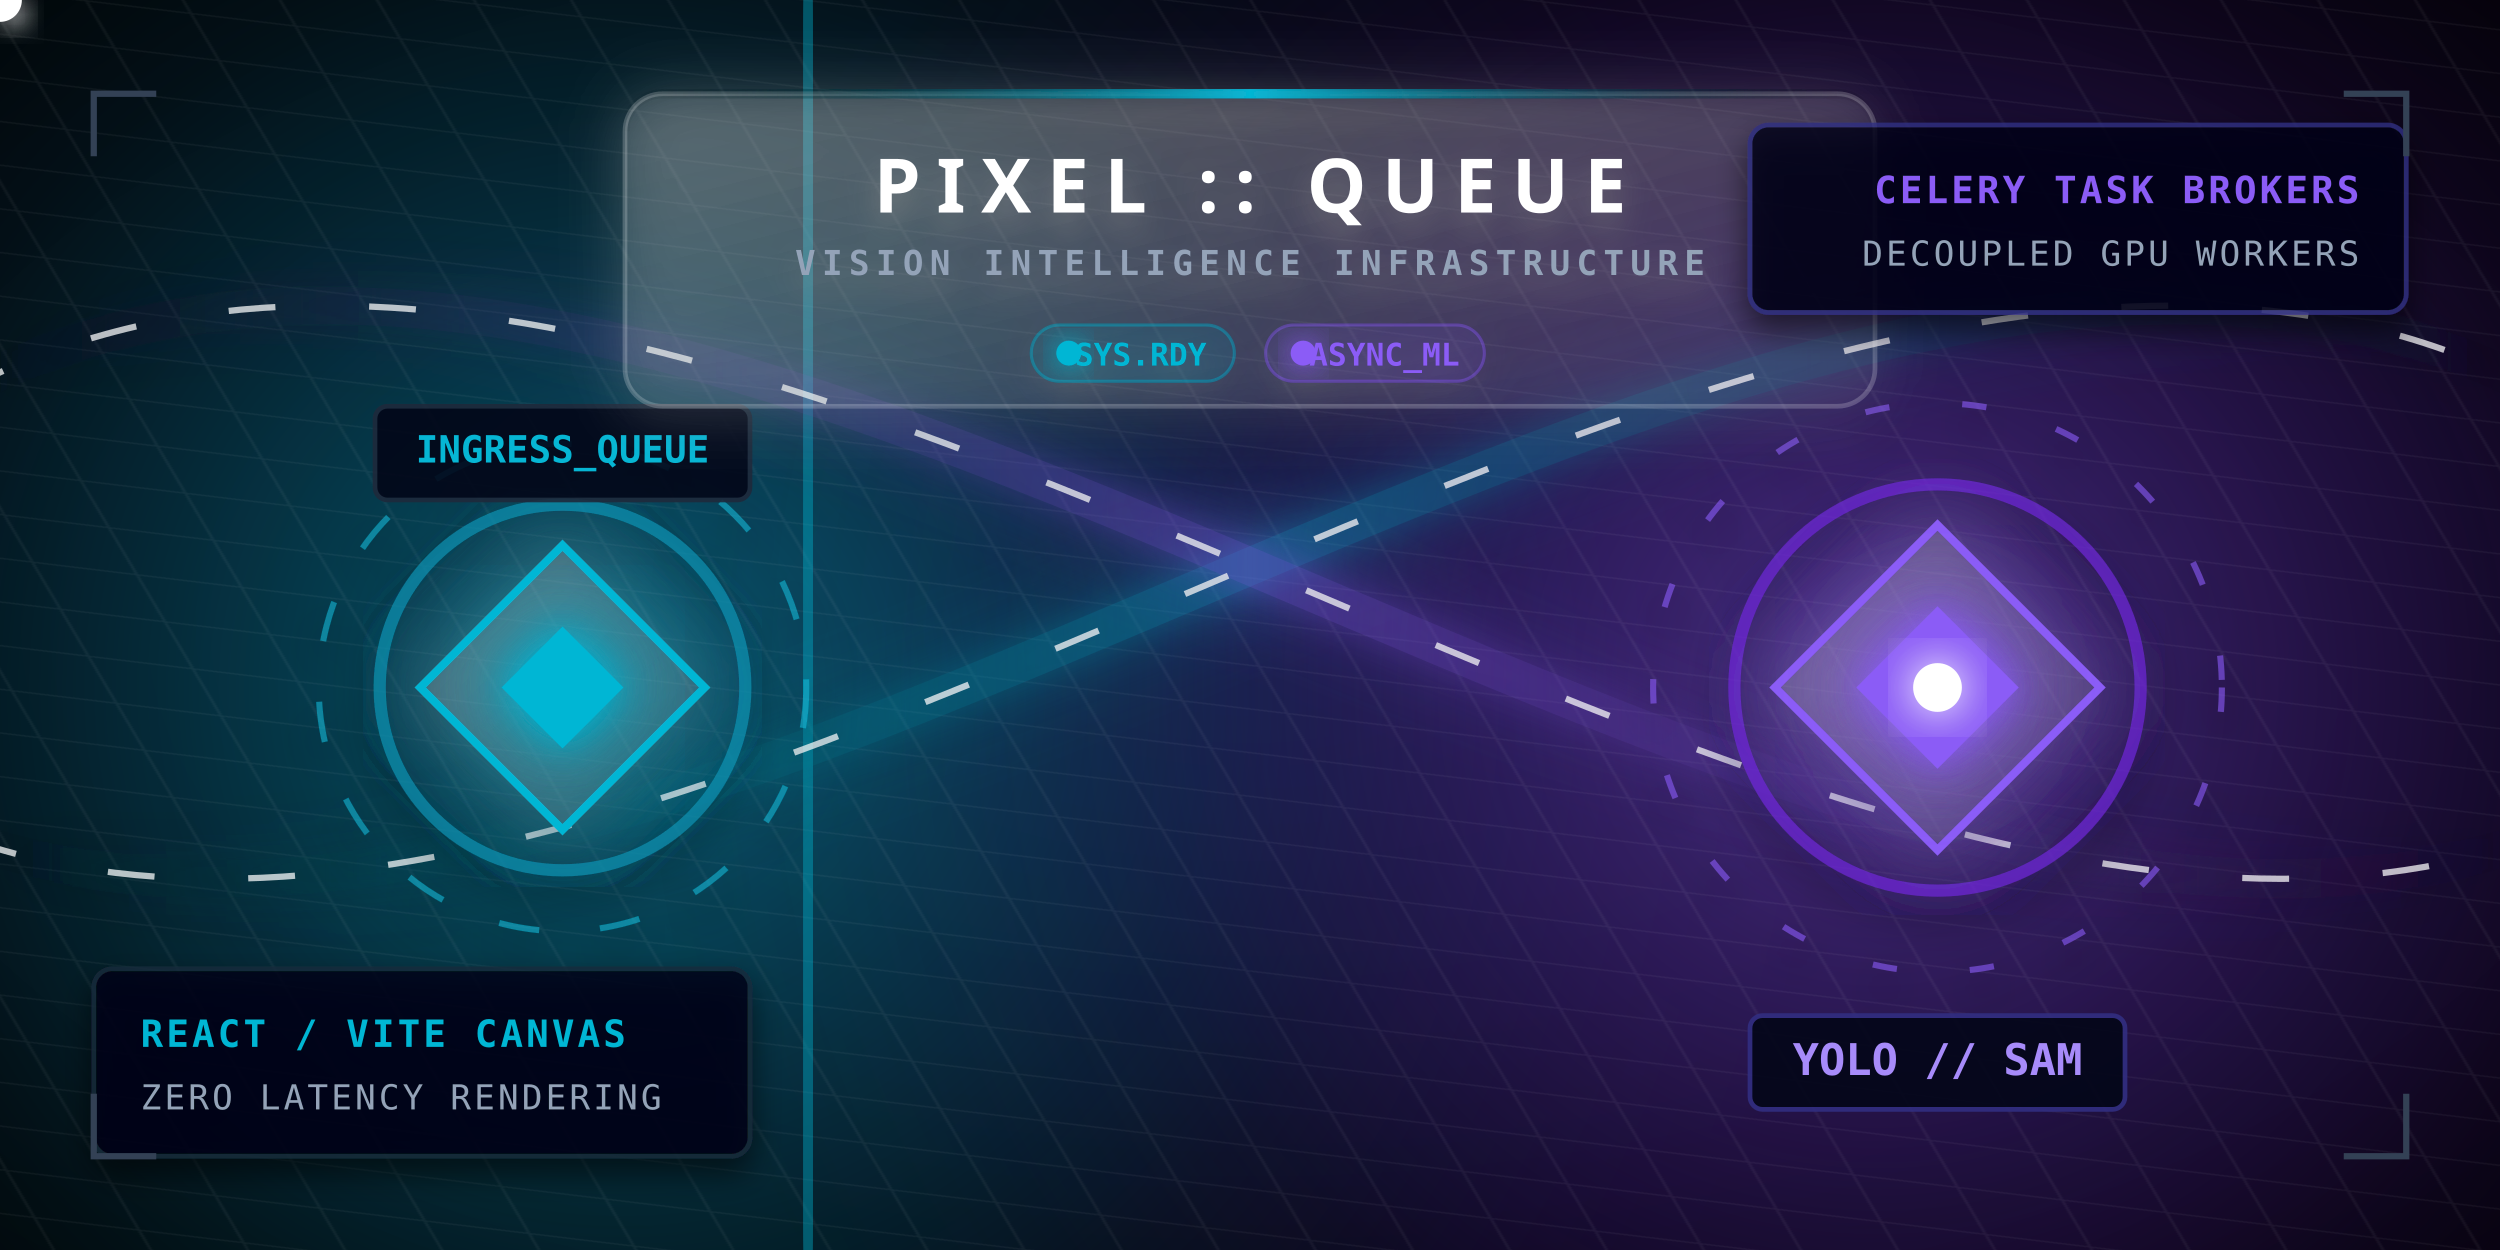
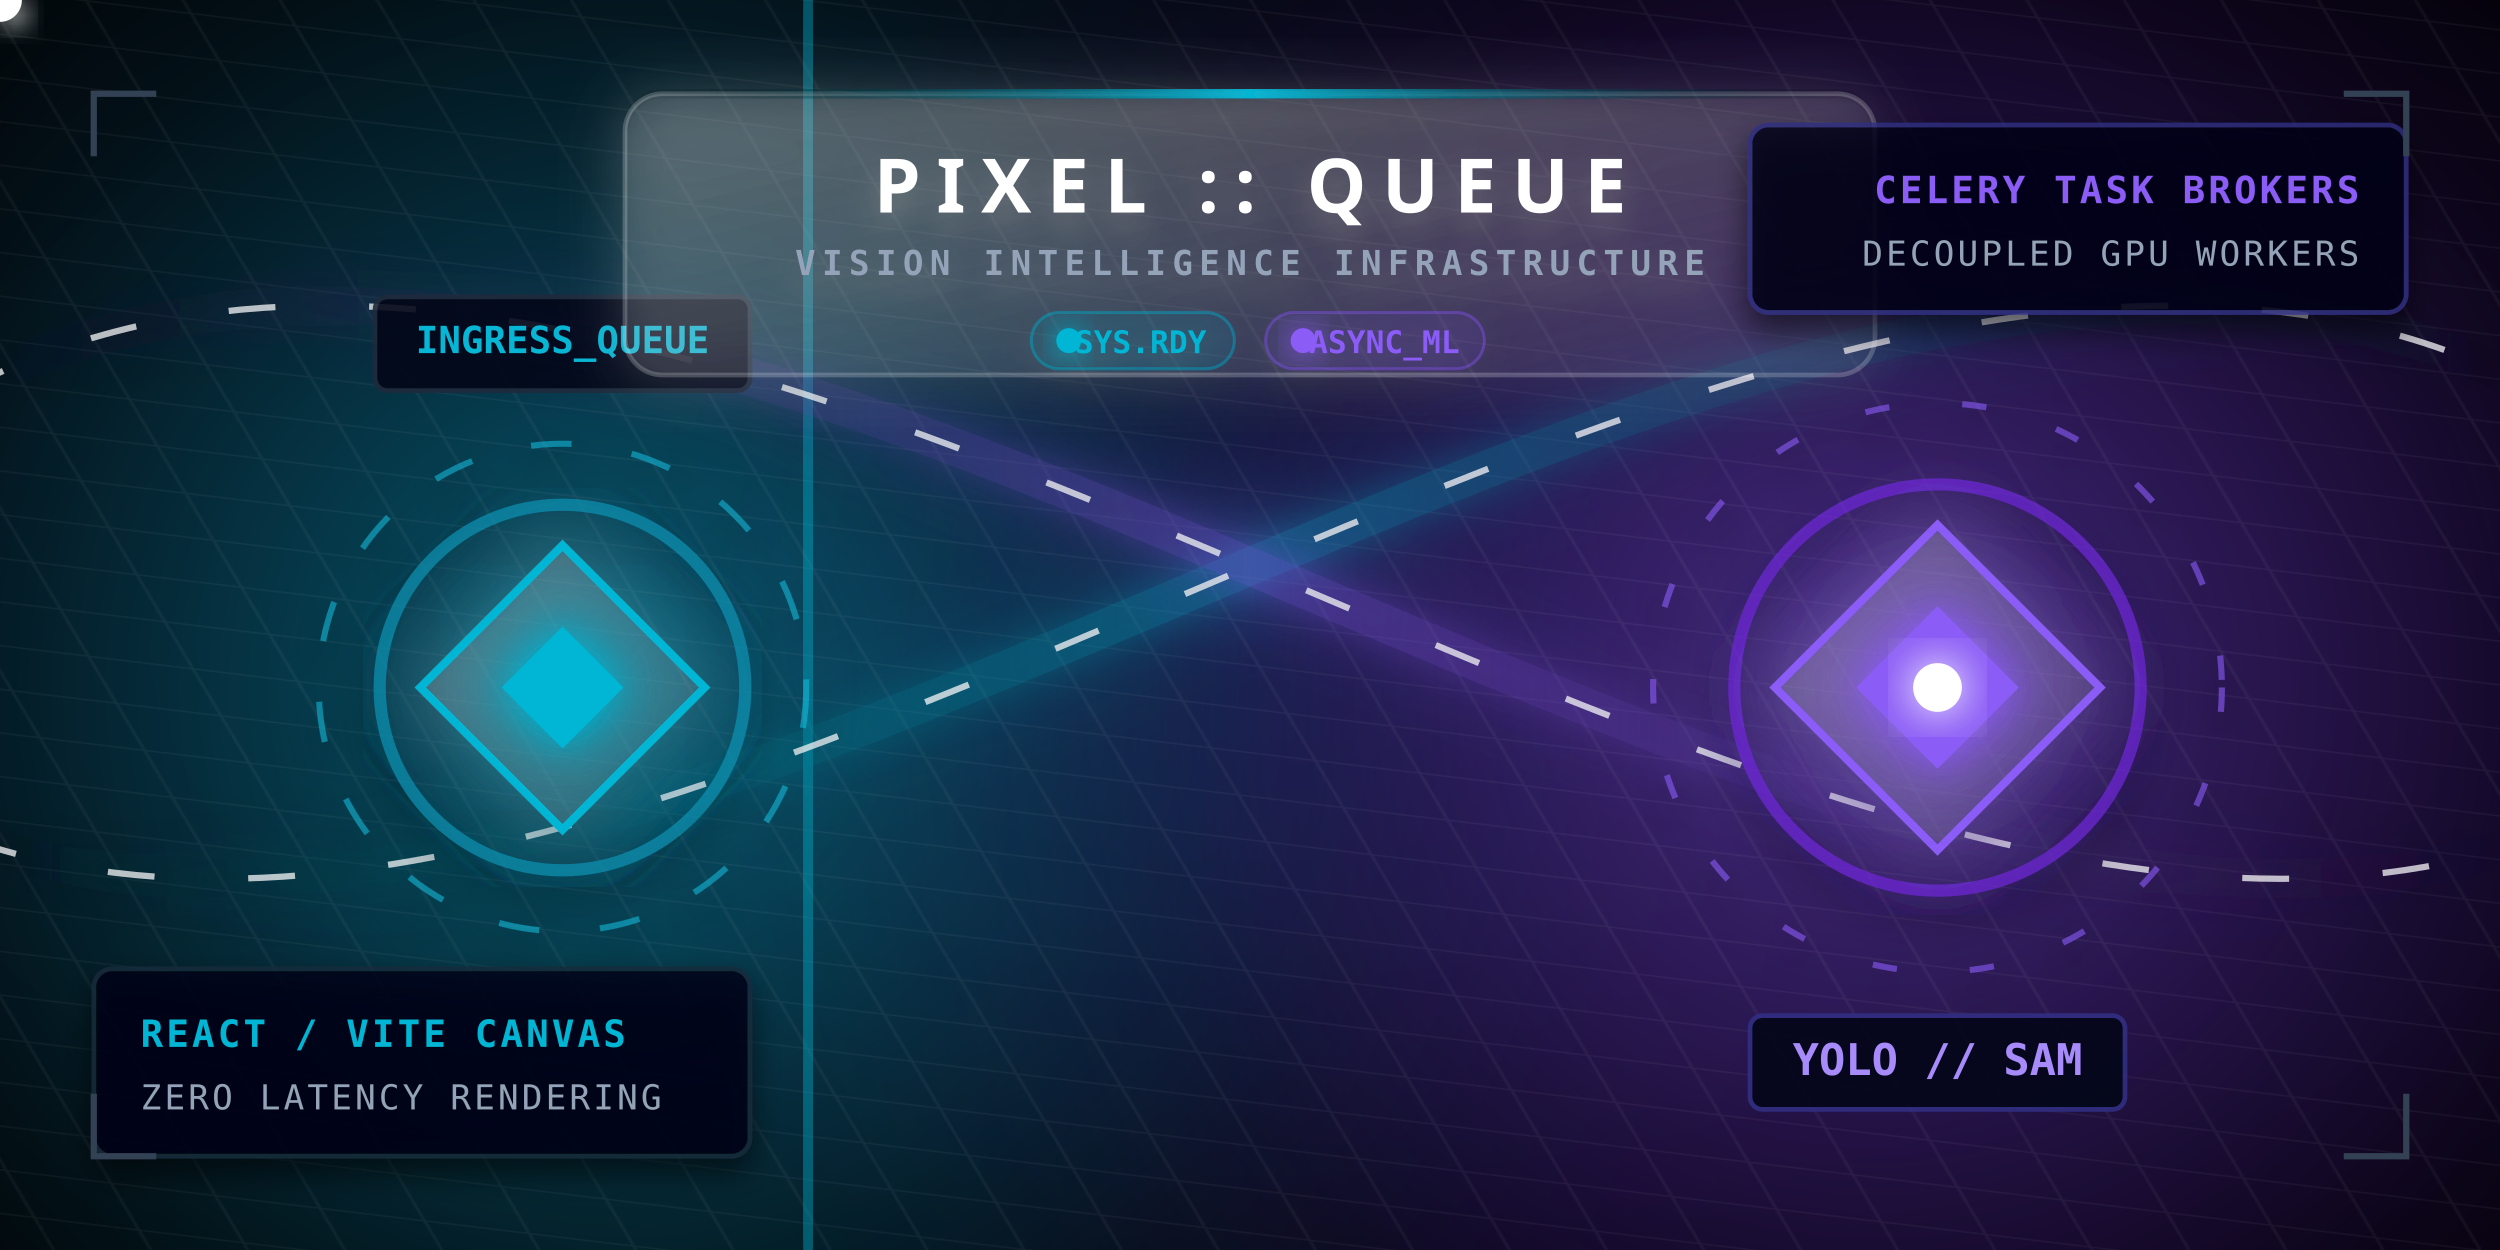
<svg xmlns="http://www.w3.org/2000/svg" viewBox="0 0 800 400" width="100%" height="100%">
  <defs>
    <radialGradient id="spaceGradient" cx="50%" cy="50%" r="75%">
      <stop offset="0%" stop-color="#0a051a" />
      <stop offset="50%" stop-color="#05030d" />
      <stop offset="100%" stop-color="#000000" />
    </radialGradient>
    <radialGradient id="cyanCore" cx="50%" cy="50%" r="50%">
      <stop offset="0%" stop-color="#06B6D4" stop-opacity="0.5" />
      <stop offset="60%" stop-color="#0891B2" stop-opacity="0.1" />
      <stop offset="100%" stop-color="#020617" stop-opacity="0" />
    </radialGradient>
    <radialGradient id="purpleCore" cx="50%" cy="50%" r="50%">
      <stop offset="0%" stop-color="#8B5CF6" stop-opacity="0.5" />
      <stop offset="60%" stop-color="#6D28D9" stop-opacity="0.1" />
      <stop offset="100%" stop-color="#020617" stop-opacity="0" />
    </radialGradient>
    <linearGradient id="glassLinear" x1="0" y1="0" x2="1" y2="1">
      <stop offset="0%" stop-color="#ffffff" stop-opacity="0.15" />
      <stop offset="100%" stop-color="#ffffff" stop-opacity="0.03" />
    </linearGradient>
    <linearGradient id="streamCyan" x1="0" y1="0" x2="1" y2="0">
      <stop offset="0%" stop-color="#000000" stop-opacity="0" />
      <stop offset="50%" stop-color="#06B6D4" stop-opacity="1" />
      <stop offset="100%" stop-color="#000000" stop-opacity="0" />
    </linearGradient>
    <linearGradient id="streamPurple" x1="0" y1="0" x2="1" y2="0">
      <stop offset="0%" stop-color="#000000" stop-opacity="0" />
      <stop offset="50%" stop-color="#8B5CF6" stop-opacity="1" />
      <stop offset="100%" stop-color="#000000" stop-opacity="0" />
    </linearGradient>
    <filter id="glassBlur" x="-20%" y="-20%" width="140%" height="140%">
      <feGaussianBlur stdDeviation="10" result="blur" />
      <feComposite in="SourceGraphic" in2="blur" operator="over" />
    </filter>
    <filter id="neonGlowCyan" x="-50%" y="-50%" width="200%" height="200%">
      <feGaussianBlur stdDeviation="5" result="blur1" />
      <feGaussianBlur stdDeviation="12" result="blur2" />
      <feMerge>
        <feMergeNode in="blur2" />
        <feMergeNode in="blur1" />
        <feMergeNode in="SourceGraphic" />
      </feMerge>
    </filter>
    <filter id="neonGlowPurple" x="-50%" y="-50%" width="200%" height="200%">
      <feGaussianBlur stdDeviation="5" result="blur1" />
      <feGaussianBlur stdDeviation="12" result="blur2" />
      <feMerge>
        <feMergeNode in="blur2" />
        <feMergeNode in="blur1" />
        <feMergeNode in="SourceGraphic" />
      </feMerge>
    </filter>
    <filter id="deepShadow" x="-30%" y="-30%" width="160%" height="160%">
      <feDropShadow dx="0" dy="15" stdDeviation="25" flood-color="#000000" flood-opacity="0.9" />
      <feDropShadow dx="0" dy="5" stdDeviation="5" flood-color="#000000" flood-opacity="0.7" />
    </filter>
    <pattern id="isoGrid" width="60" height="34.641" patternUnits="userSpaceOnUse">
      <path d="M 0 17.32 L 30 0 L 60 17.32 L 30 34.64 Z" fill="none" stroke="#ffffff" stroke-width="1" stroke-opacity="0.05" />
    </pattern>
    <path id="flowPath1" d="M -50 250 C 200 400, 600 -50, 850 150" fill="none" />
    <path id="flowPath2" d="M -50 150 C 200 -50, 600 400, 850 250" fill="none" />
  </defs>
  <rect width="100%" height="100%" fill="url(#spaceGradient)" />
  <circle cx="200" cy="220" r="400" fill="url(#cyanCore)" />
  <circle cx="600" cy="220" r="400" fill="url(#purpleCore)" />
  <g transform="translate(0, 150) scale(1, 0.45) rotate(45, 400, 200)">
    <rect x="-600" y="-600" width="2000" height="2000" fill="url(#isoGrid)" />
    <line x1="-600" y1="-600" x2="1400" y2="1400" stroke="#06B6D4" stroke-width="3" opacity="0.4" filter="url(#neonGlowCyan)">
      <animate attributeName="x1" values="-600;1400;-600" dur="10s" repeatCount="indefinite" />
      <animate attributeName="y1" values="-600;1400;-600" dur="10s" repeatCount="indefinite" />
      <animate attributeName="x2" values="0;2000;0" dur="10s" repeatCount="indefinite" />
      <animate attributeName="y2" values="0;2000;0" dur="10s" repeatCount="indefinite" />
    </line>
  </g>
  <g opacity="0.9">
    <path d="M -50 250 C 200 400, 600 -50, 850 150" fill="none" stroke="url(#streamCyan)" stroke-width="12" filter="url(#neonGlowCyan)" opacity="0.4" />
    <path d="M -50 150 C 200 -50, 600 400, 850 250" fill="none" stroke="url(#streamPurple)" stroke-width="12" filter="url(#neonGlowPurple)" opacity="0.4" />
    <path d="M -50 250 C 200 400, 600 -50, 850 150" fill="none" stroke="#fff" stroke-width="2" stroke-dasharray="15 30" opacity="0.8">
      <animate attributeName="stroke-dashoffset" values="45;0" dur="1.2s" repeatCount="indefinite" />
    </path>
    <path d="M -50 150 C 200 -50, 600 400, 850 250" fill="none" stroke="#fff" stroke-width="2" stroke-dasharray="15 30" opacity="0.8">
      <animate attributeName="stroke-dashoffset" values="45;0" dur="1.2s" repeatCount="indefinite" />
    </path>
  </g>
  <g>
    <circle r="6" fill="#FFF" filter="url(#neonGlowCyan)">
      <animateMotion dur="4s" repeatCount="indefinite" rotate="auto">
        <mpath href="#flowPath1" />
      </animateMotion>
    </circle>
    <circle r="4" fill="#FFF" filter="url(#neonGlowCyan)">
      <animateMotion dur="5.5s" repeatCount="indefinite" rotate="auto" begin="1s">
        <mpath href="#flowPath1" />
      </animateMotion>
    </circle>
    <circle r="6" fill="#FFF" filter="url(#neonGlowPurple)">
      <animateMotion dur="4.5s" repeatCount="indefinite" rotate="auto" begin="0.5s">
        <mpath href="#flowPath2" />
      </animateMotion>
    </circle>
    <circle r="7" fill="#FFF" filter="url(#neonGlowPurple)">
      <animateMotion dur="6s" repeatCount="indefinite" rotate="auto" begin="2s">
        <mpath href="#flowPath2" />
      </animateMotion>
    </circle>
  </g>
  <g transform="translate(180, 220) scale(1.3)" filter="url(#deepShadow)">
    <circle cx="0" cy="0" r="60" fill="none" stroke="#06B6D4" stroke-width="1.5" stroke-dasharray="10 15" opacity="0.6">
      <animateTransform attributeName="transform" type="rotate" from="0" to="360" dur="20s" repeatCount="indefinite" />
    </circle>
    <circle cx="0" cy="0" r="45" fill="none" stroke="#0891B2" stroke-width="3" opacity="0.7" />
    <polygon points="0,-35 35,0 0,35 -35,0" fill="url(#glassLinear)" stroke="#06B6D4" stroke-width="2" filter="url(#glassBlur)" />
    <polygon points="0,-15 15,0 0,15 -15,0" fill="#06B6D4" filter="url(#neonGlowCyan)">
      <animate attributeName="opacity" values="0.6;1;0.6" dur="2s" repeatCount="indefinite" />
    </polygon>
  </g>
-   <g transform="translate(180, 145)">
+   <g transform="translate(180, 110)">
    <rect x="-60" y="-15" width="120" height="30" rx="4" fill="#020617" stroke="#1E293B" stroke-width="1.5" opacity="0.9" />
    <text x="0" y="3" fill="#06B6D4" font-family="monospace" font-size="12" font-weight="900" text-anchor="middle">INGRESS_QUEUE</text>
  </g>
  <g transform="translate(620, 220) scale(1.3)" filter="url(#deepShadow)">
    <circle cx="0" cy="0" r="70" fill="none" stroke="#8B5CF6" stroke-width="1.5" stroke-dasharray="6 18" opacity="0.6">
      <animateTransform attributeName="transform" type="rotate" from="360" to="0" dur="25s" repeatCount="indefinite" />
    </circle>
    <circle cx="0" cy="0" r="50" fill="none" stroke="#6D28D9" stroke-width="3" opacity="0.7" />
    <polygon points="0,-40 40,0 0,40 -40,0" fill="url(#glassLinear)" stroke="#8B5CF6" stroke-width="2" filter="url(#glassBlur)" />
    <polygon points="0,-20 20,0 0,20 -20,0" fill="#8B5CF6" filter="url(#neonGlowPurple)">
      <animate attributeName="opacity" values="0.7;1;0.7" dur="1.5s" repeatCount="indefinite" />
    </polygon>
    <circle cx="0" cy="0" r="6" fill="#FFF" filter="url(#neonGlowPurple)" />
  </g>
  <g transform="translate(620, 340)">
    <rect x="-60" y="-15" width="120" height="30" rx="4" fill="#020617" stroke="#312E81" stroke-width="1.5" opacity="0.9" />
    <text x="0" y="4" fill="#A78BFA" font-family="monospace" font-size="14" font-weight="900" text-anchor="middle">YOLO // SAM</text>
  </g>
  <g transform="translate(200, 30)" filter="url(#deepShadow)">
-     <rect width="400" height="100" rx="12" fill="url(#glassLinear)" stroke="#ffffff" stroke-width="1.5" stroke-opacity="0.2" filter="url(#glassBlur)" />
+     <rect width="400" height="90" rx="12" fill="url(#glassLinear)" stroke="#ffffff" stroke-width="1.5" stroke-opacity="0.2" filter="url(#glassBlur)" />
    <path d="M 0 12 C 0 5.3 5.3 0 12 0 L 388 0 C 394.6 0 400 5.3 400 12" fill="none" stroke="url(#streamCyan)" stroke-width="3" />
    <text x="200" y="38" fill="#FFFFFF" font-family="system-ui, sans-serif" font-size="24" font-weight="900" letter-spacing="5" text-anchor="middle">PIXEL :: QUEUE</text>
    <text x="200" y="58" fill="#94A3B8" font-family="monospace" font-size="11" font-weight="600" letter-spacing="2" text-anchor="middle">VISION INTELLIGENCE INFRASTRUCTURE</text>
-     <g transform="translate(130, 74)">
+     <g transform="translate(130, 70)">
      <rect x="0" y="0" width="65" height="18" rx="9" fill="#06B6D4" fill-opacity="0.1" stroke="#06B6D4" stroke-opacity="0.4" />
      <circle cx="12" cy="9" r="4" fill="#06B6D4" filter="url(#neonGlowCyan)" />
      <text x="35" y="13" fill="#06B6D4" font-family="monospace" font-size="10" font-weight="bold" text-anchor="middle">SYS.RDY</text>
    </g>
-     <g transform="translate(205, 74)">
+     <g transform="translate(205, 70)">
      <rect x="0" y="0" width="70" height="18" rx="9" fill="#8B5CF6" fill-opacity="0.1" stroke="#8B5CF6" stroke-opacity="0.4" />
      <circle cx="12" cy="9" r="4" fill="#8B5CF6" filter="url(#neonGlowPurple)" />
      <text x="38" y="13" fill="#8B5CF6" font-family="monospace" font-size="10" font-weight="bold" text-anchor="middle">ASYNC_ML</text>
    </g>
  </g>
  <g transform="translate(30, 310)" filter="url(#deepShadow)">
    <rect width="210" height="60" rx="6" fill="#020617" stroke="#1E293B" stroke-width="1.5" opacity="0.8" />
    <text x="15" y="25" fill="#06B6D4" font-family="monospace" font-size="12" font-weight="bold" letter-spacing="1">REACT / VITE CANVAS</text>
    <text x="15" y="45" fill="#94A3B8" font-family="monospace" font-size="11" letter-spacing="1">ZERO LATENCY RENDERING</text>
  </g>
  <g transform="translate(560, 40)" filter="url(#deepShadow)">
    <rect width="210" height="60" rx="6" fill="#020617" stroke="#312E81" stroke-width="1.5" opacity="0.8" />
    <text x="195" y="25" fill="#8B5CF6" font-family="monospace" font-size="12" font-weight="bold" letter-spacing="1" text-anchor="end">CELERY TASK BROKERS</text>
    <text x="195" y="45" fill="#94A3B8" font-family="monospace" font-size="11" letter-spacing="1" text-anchor="end">DECOUPLED GPU WORKERS</text>
  </g>
  <g stroke="#334155" stroke-width="2" fill="none">
    <path d="M 30 50 L 30 30 L 50 30" />
    <path d="M 770 50 L 770 30 L 750 30" />
    <path d="M 30 350 L 30 370 L 50 370" />
    <path d="M 770 350 L 770 370 L 750 370" />
  </g>
</svg>
